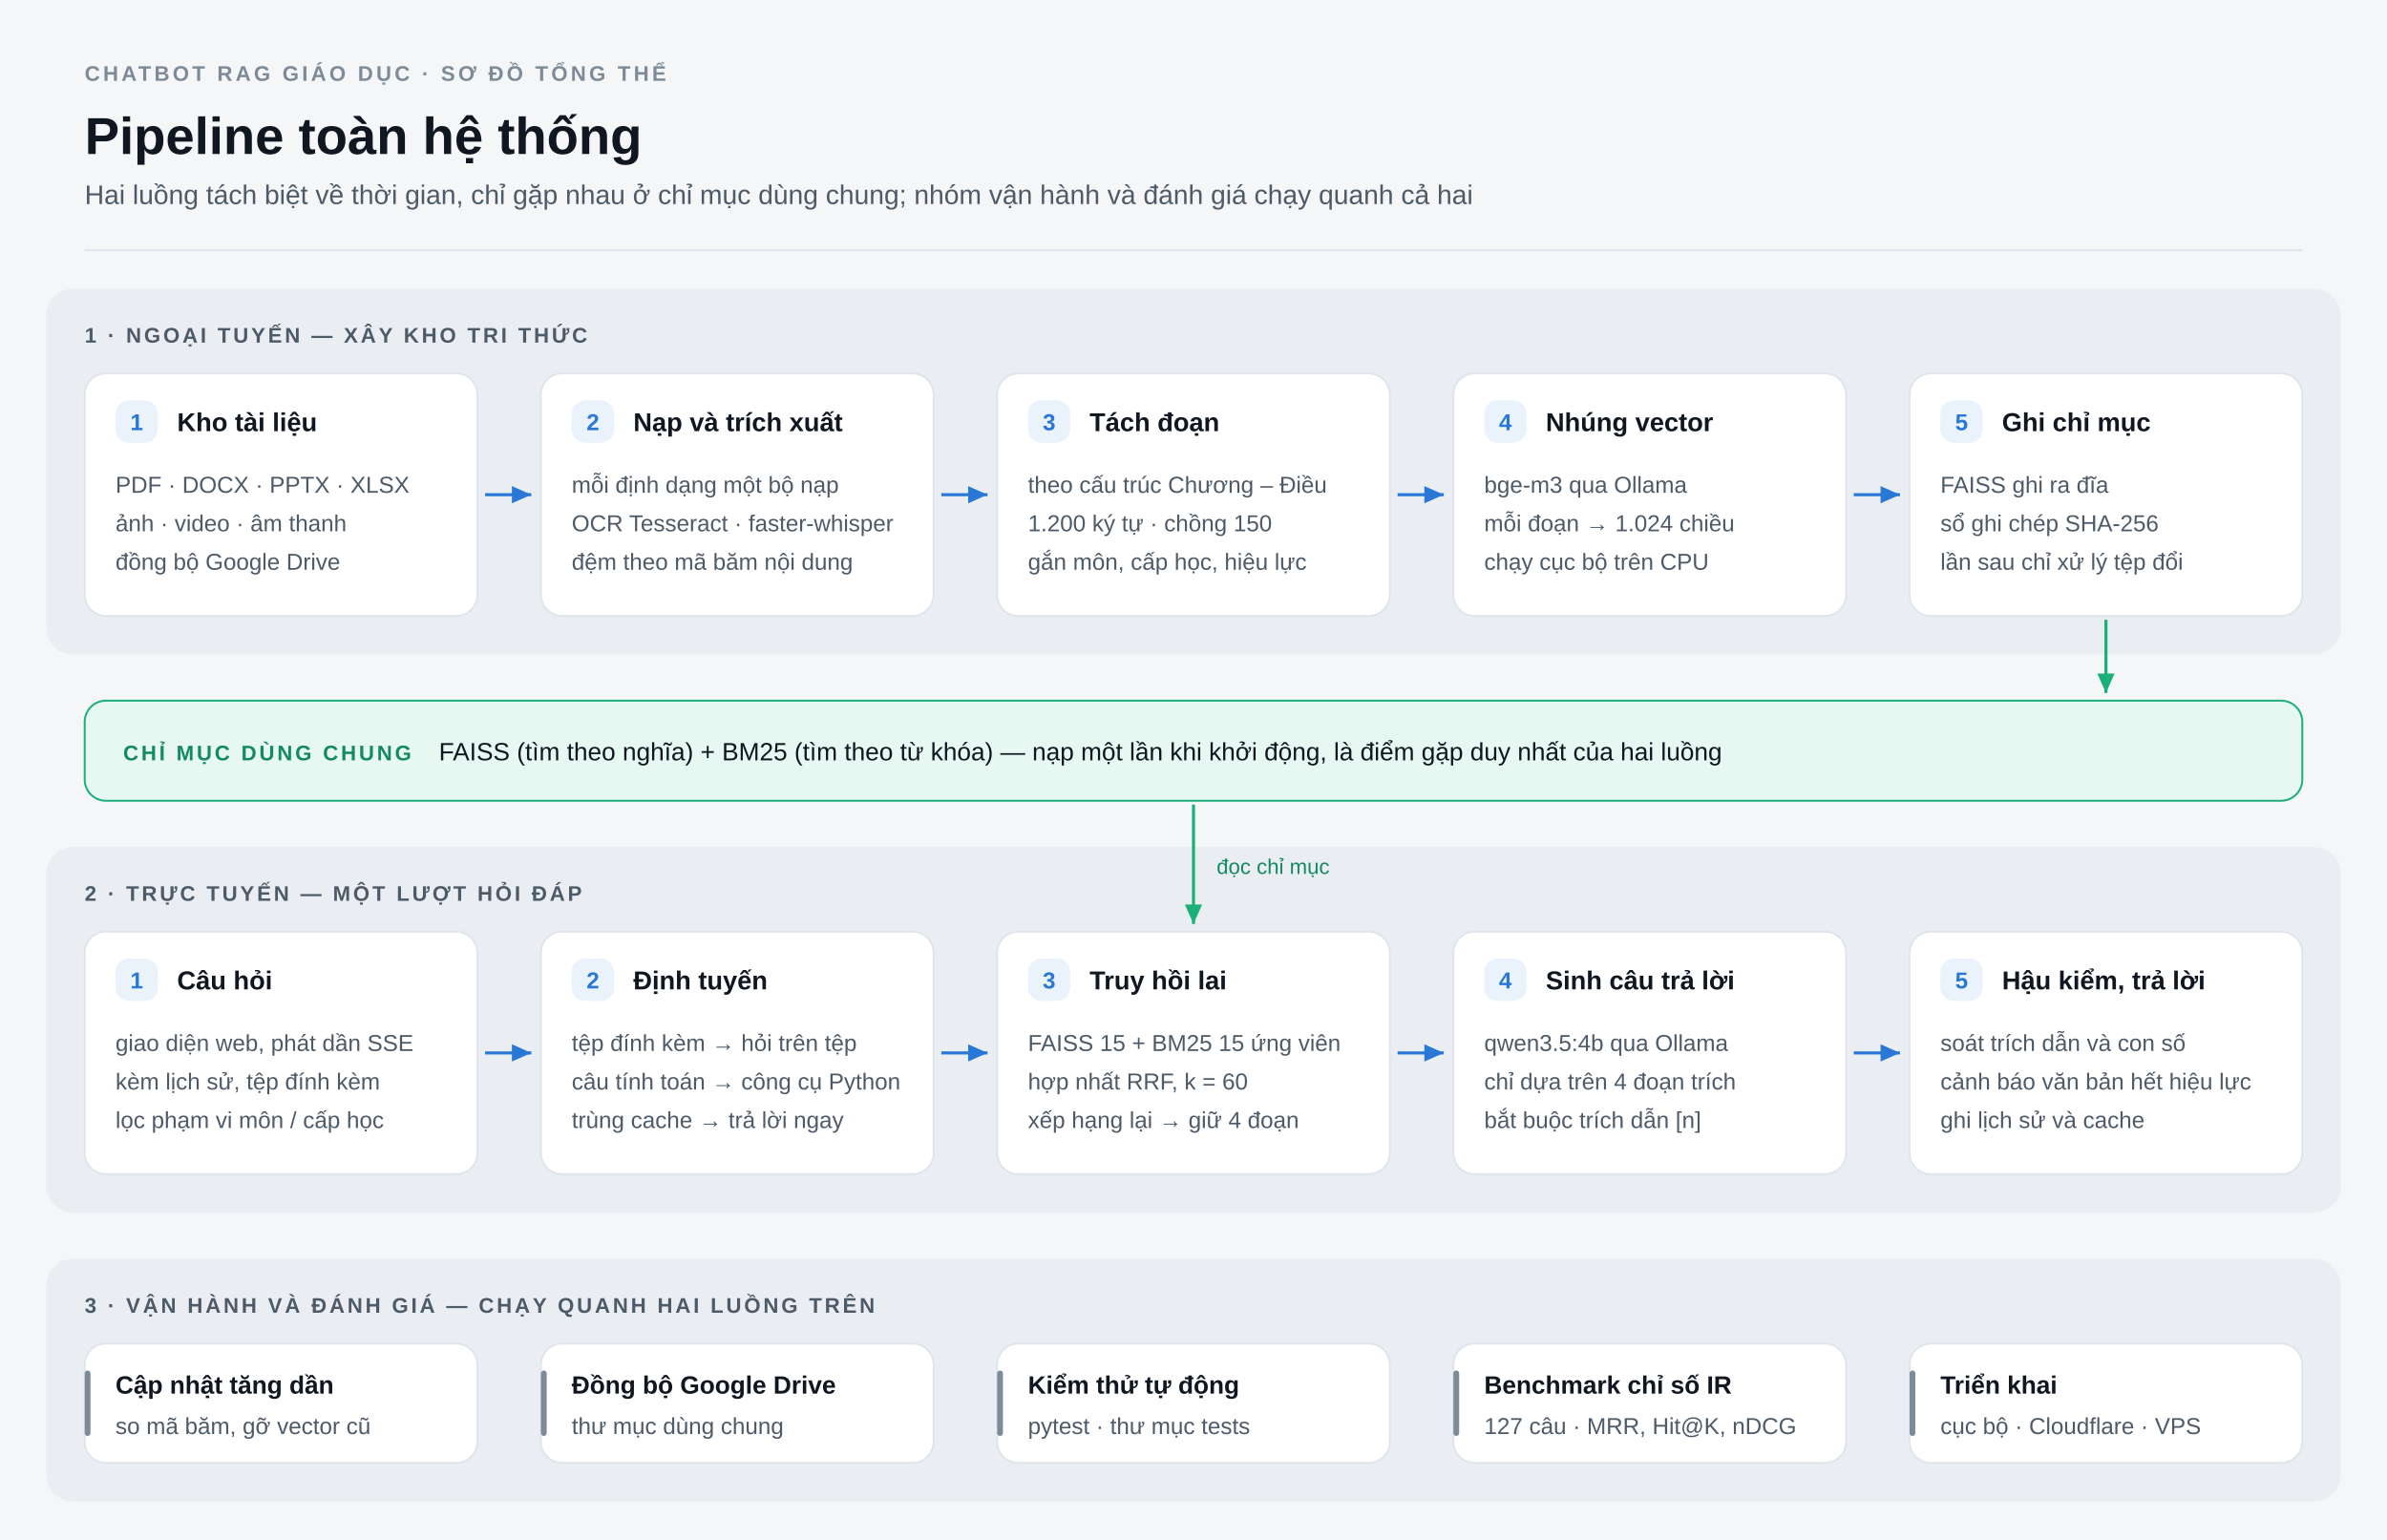
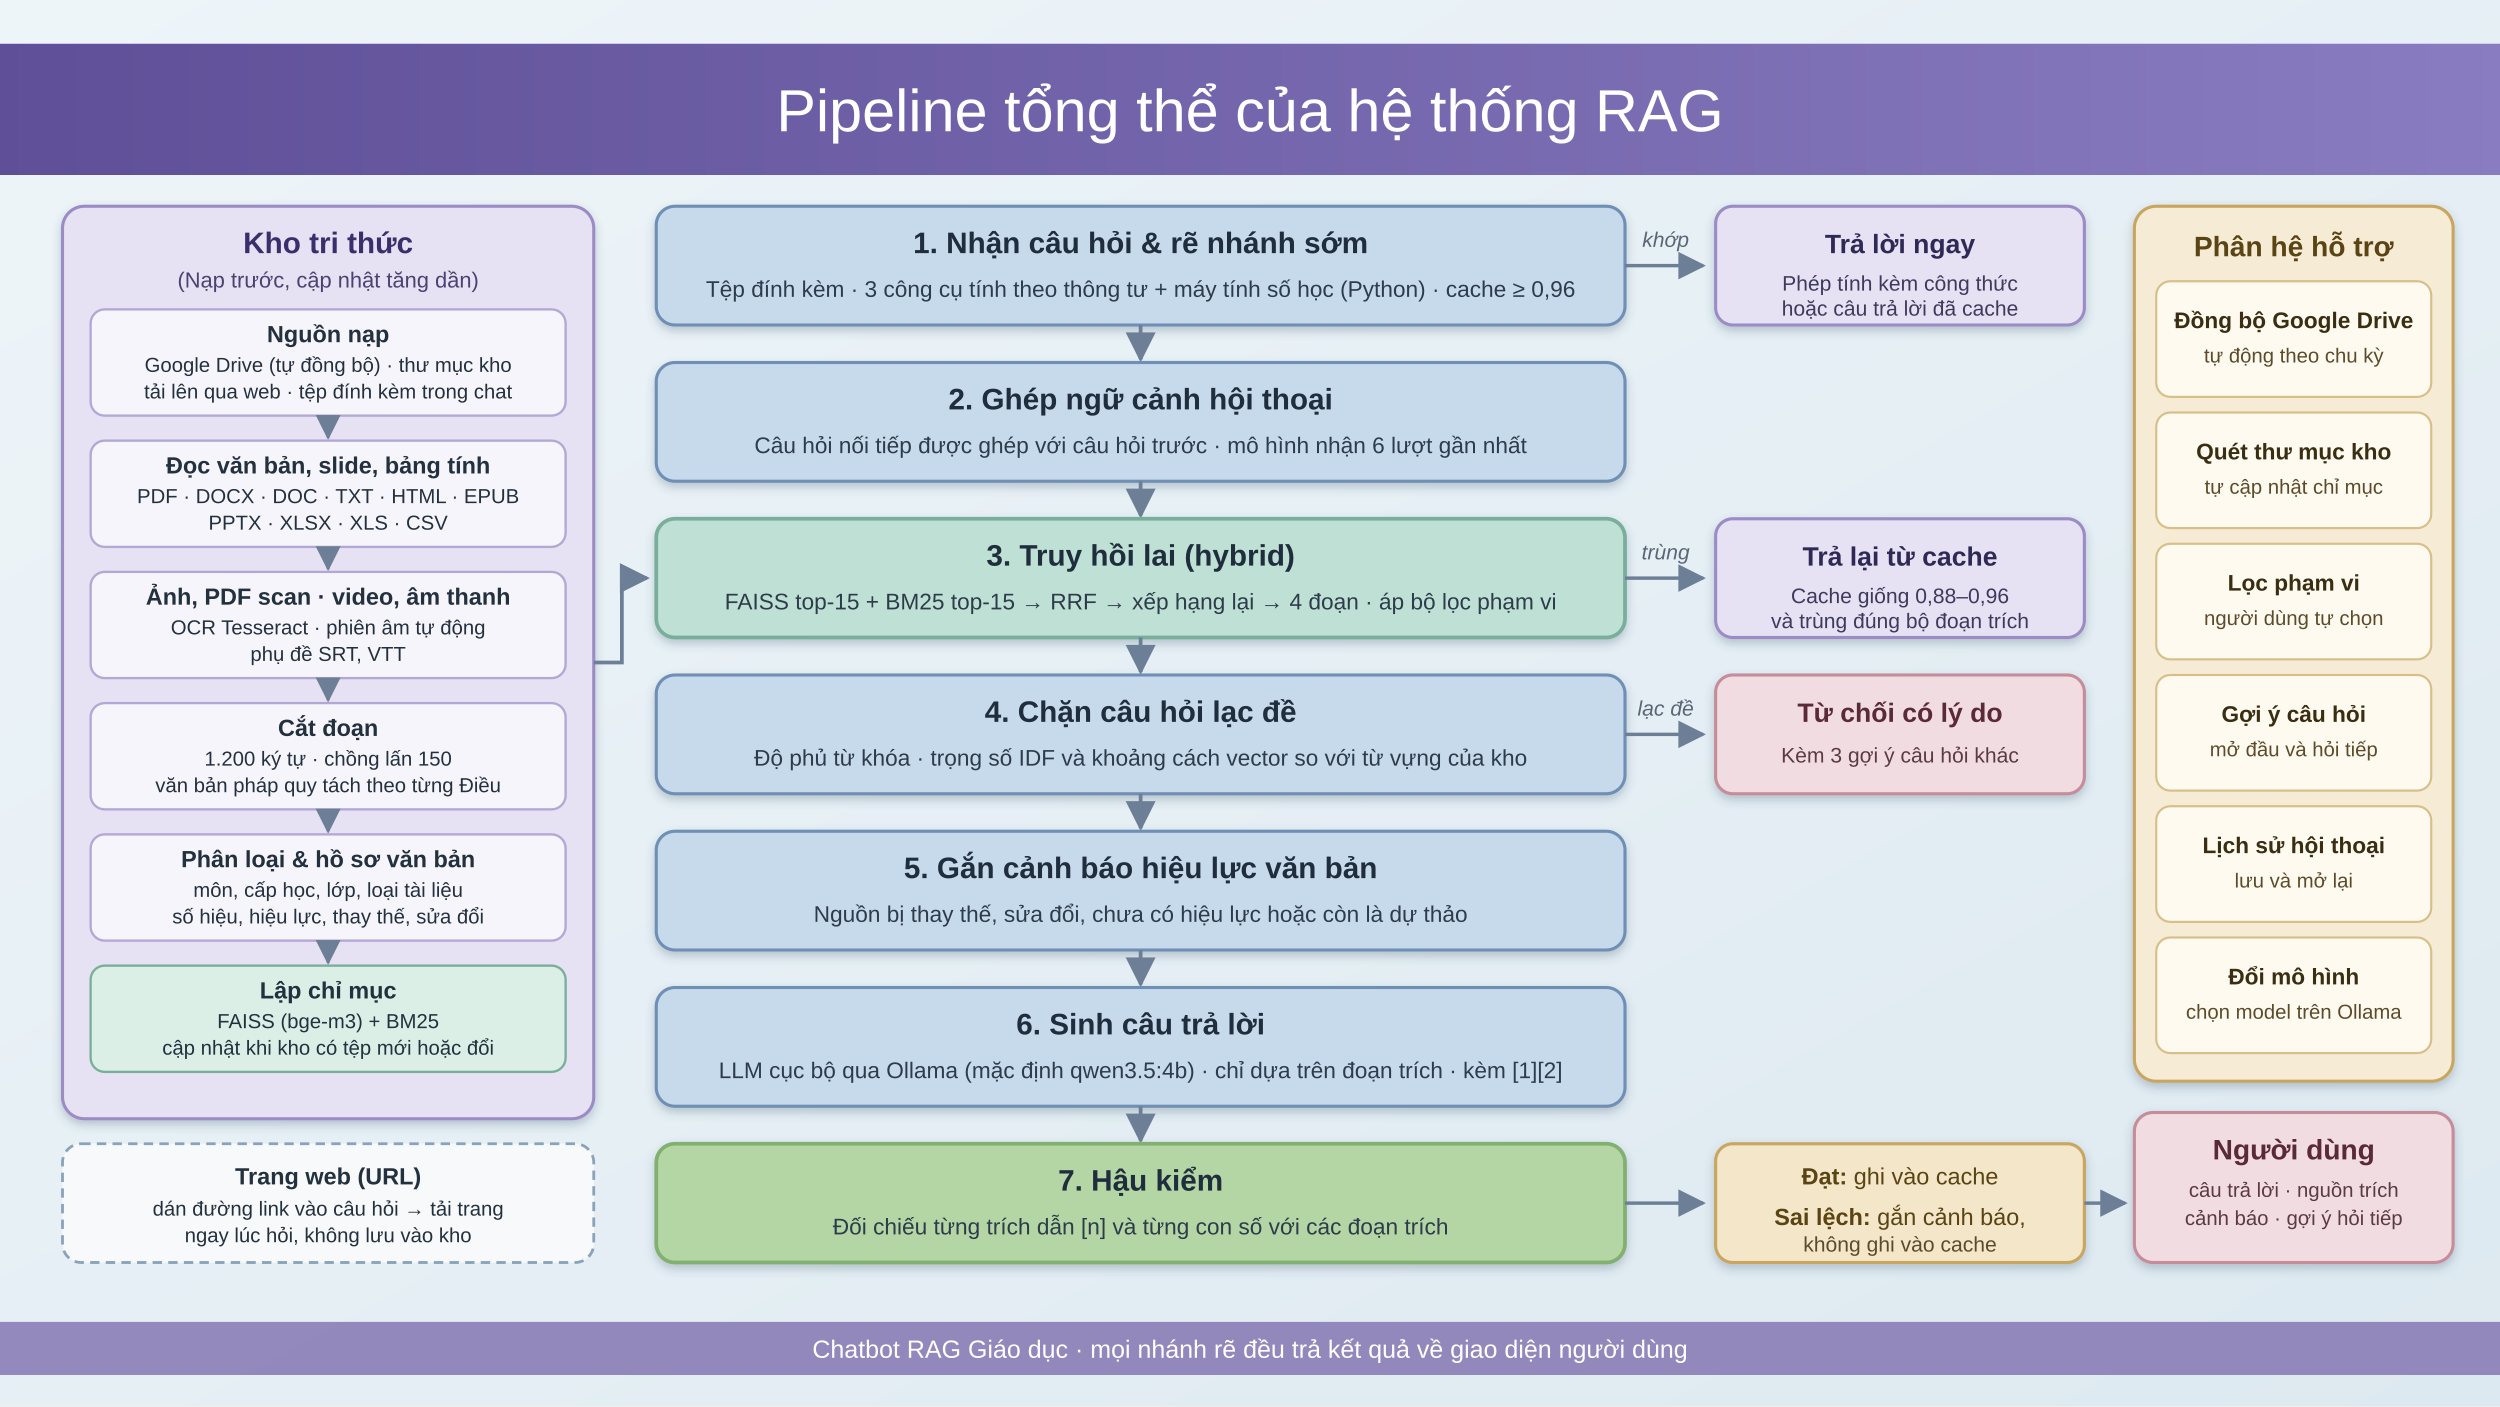
- <svg xmlns="http://www.w3.org/2000/svg" width="1240" height="800" viewBox="0 0 1240 800" role="img" aria-label="Pipeline tong the gom luong ngoai tuyen xay kho tri thuc, luong truc tuyen hoi dap, gap nhau o chi muc dung chung, va nhom van hanh danh gia">
+ <svg xmlns="http://www.w3.org/2000/svg" viewBox="0 0 1600 900" width="1600" height="900" font-family="'Segoe UI', Arial, sans-serif">
  <defs>
-     <marker id="pb" viewBox="0 0 10 10" refX="9" refY="5" markerWidth="7" markerHeight="7" orient="auto-start-reverse">
-       <path d="M0,1 L9,5 L0,9 z" fill="#2a78d6" />
-     </marker>
-     <marker id="pg" viewBox="0 0 10 10" refX="9" refY="5" markerWidth="7" markerHeight="7" orient="auto-start-reverse">
-       <path d="M0,1 L9,5 L0,9 z" fill="#1baf7a" />
+     <linearGradient id="nen" x1="0" y1="0" x2="1" y2="1">
+       <stop offset="0" stop-color="#eef5f9" />
+       <stop offset="1" stop-color="#dde9f0" />
+     </linearGradient>
+     <linearGradient id="tieude" x1="0" y1="0" x2="1" y2="0">
+       <stop offset="0" stop-color="#5e4f98" />
+       <stop offset="1" stop-color="#8a7cc0" />
+     </linearGradient>
+     <filter id="bong" x="-10%" y="-20%" width="120%" height="150%">
+       <feDropShadow dx="0" dy="3" stdDeviation="3" flood-color="#40526a" flood-opacity="0.28" />
+     </filter>
+     <marker id="mui" viewBox="0 0 10 10" refX="9" refY="5" markerWidth="8" markerHeight="8" orient="auto">
+       <path d="M0,0 L10,5 L0,10 z" fill="#6d7f96" />
    </marker>
  </defs>
-   <rect width="1240" height="800" fill="#f4f6f8" />
-   <g font-family="'Be Vietnam Pro','Segoe UI','Helvetica Neue',Arial,sans-serif">
-     <text x="44" y="42" font-size="11" font-weight="600" fill="#7d8a97" letter-spacing="1.6">CHATBOT RAG GIÁO DỤC · SƠ ĐỒ TỔNG THỂ</text>
-     <text x="44" y="80" font-size="27" font-weight="600" fill="#101720">Pipeline toàn hệ thống</text>
-     <text x="44" y="106" font-size="14" fill="#4d5a68">Hai luồng tách biệt về thời gian, chỉ gặp nhau ở chỉ mục dùng chung; nhóm vận hành và đánh giá chạy quanh cả hai</text>
-     <line x1="44" y1="130" x2="1196" y2="130" stroke="#dfe5ec" stroke-width="1" />
-     <rect x="24" y="150" width="1192" height="190" rx="14" fill="#eaeef3" />
-     <rect x="24" y="440" width="1192" height="190" rx="14" fill="#eaeef3" />
-     <rect x="24" y="654" width="1192" height="126" rx="14" fill="#eaeef3" />
-     <g font-size="11" font-weight="600" fill="#4d5a68" letter-spacing="1.4">
-       <text x="44" y="178">1 · NGOẠI TUYẾN — XÂY KHO TRI THỨC</text>
-       <text x="44" y="468">2 · TRỰC TUYẾN — MỘT LƯỢT HỎI ĐÁP</text>
-       <text x="44" y="682">3 · VẬN HÀNH VÀ ĐÁNH GIÁ — CHẠY QUANH HAI LUỒNG TRÊN</text>
-     </g>
-     <g fill="#ffffff" stroke="#dfe5ec">
-       <rect x="44" y="194" width="204" height="126" rx="11" />
-       <rect x="281" y="194" width="204" height="126" rx="11" />
-       <rect x="518" y="194" width="204" height="126" rx="11" />
-       <rect x="755" y="194" width="204" height="126" rx="11" />
-       <rect x="992" y="194" width="204" height="126" rx="11" />
-     </g>
-     <g fill="#eaf2fc">
-       <rect x="60" y="208" width="22" height="22" rx="7" />
-       <rect x="297" y="208" width="22" height="22" rx="7" />
-       <rect x="534" y="208" width="22" height="22" rx="7" />
-       <rect x="771" y="208" width="22" height="22" rx="7" />
-       <rect x="1008" y="208" width="22" height="22" rx="7" />
-     </g>
-     <g font-size="12" font-weight="600" fill="#2a78d6" text-anchor="middle">
-       <text x="71" y="223.5">1</text>
-       <text x="308" y="223.5">2</text>
-       <text x="545" y="223.5">3</text>
-       <text x="782" y="223.5">4</text>
-       <text x="1019" y="223.5">5</text>
-     </g>
-     <g font-size="13.5" font-weight="600" fill="#101720">
-       <text x="92" y="224">Kho tài liệu</text>
-       <text x="329" y="224">Nạp và trích xuất</text>
-       <text x="566" y="224">Tách đoạn</text>
-       <text x="803" y="224">Nhúng vector</text>
-       <text x="1040" y="224">Ghi chỉ mục</text>
-     </g>
-     <g font-size="12" fill="#4d5a68">
-       <text x="60" y="256">PDF · DOCX · PPTX · XLSX</text>
-       <text x="60" y="276">ảnh · video · âm thanh</text>
-       <text x="60" y="296">đồng bộ Google Drive</text>
-       <text x="297" y="256">mỗi định dạng một bộ nạp</text>
-       <text x="297" y="276">OCR Tesseract · faster-whisper</text>
-       <text x="297" y="296">đệm theo mã băm nội dung</text>
-       <text x="534" y="256">theo cấu trúc Chương – Điều</text>
-       <text x="534" y="276">1.200 ký tự · chồng 150</text>
-       <text x="534" y="296">gắn môn, cấp học, hiệu lực</text>
-       <text x="771" y="256">bge-m3 qua Ollama</text>
-       <text x="771" y="276">mỗi đoạn → 1.024 chiều</text>
-       <text x="771" y="296">chạy cục bộ trên CPU</text>
-       <text x="1008" y="256">FAISS ghi ra đĩa</text>
-       <text x="1008" y="276">sổ ghi chép SHA-256</text>
-       <text x="1008" y="296">lần sau chỉ xử lý tệp đổi</text>
-     </g>
-     <g stroke="#2a78d6" stroke-width="1.6" fill="none" marker-end="url(#pb)">
-       <line x1="252" y1="257" x2="276" y2="257" />
-       <line x1="489" y1="257" x2="513" y2="257" />
-       <line x1="726" y1="257" x2="750" y2="257" />
-       <line x1="963" y1="257" x2="987" y2="257" />
-     </g>
-     <rect x="44" y="364" width="1152" height="52" rx="11" fill="#e7f7f1" stroke="#1baf7a" />
-     <text x="64" y="395" font-size="11" font-weight="600" fill="#138a60" letter-spacing="1.4">CHỈ MỤC DÙNG CHUNG</text>
-     <text x="228" y="395" font-size="13" fill="#101720">FAISS (tìm theo nghĩa) + BM25 (tìm theo từ khóa) — nạp một lần khi khởi động, là điểm gặp duy nhất của hai luồng</text>
-     <g stroke="#1baf7a" stroke-width="1.6" fill="none" marker-end="url(#pg)">
-       <line x1="1094" y1="322" x2="1094" y2="360" />
-       <line x1="620" y1="418" x2="620" y2="480" />
-     </g>
-     <text x="632" y="454" font-size="11" fill="#138a60">đọc chỉ mục</text>
-     <g fill="#ffffff" stroke="#dfe5ec">
-       <rect x="44" y="484" width="204" height="126" rx="11" />
-       <rect x="281" y="484" width="204" height="126" rx="11" />
-       <rect x="518" y="484" width="204" height="126" rx="11" />
-       <rect x="755" y="484" width="204" height="126" rx="11" />
-       <rect x="992" y="484" width="204" height="126" rx="11" />
-     </g>
-     <g fill="#eaf2fc">
-       <rect x="60" y="498" width="22" height="22" rx="7" />
-       <rect x="297" y="498" width="22" height="22" rx="7" />
-       <rect x="534" y="498" width="22" height="22" rx="7" />
-       <rect x="771" y="498" width="22" height="22" rx="7" />
-       <rect x="1008" y="498" width="22" height="22" rx="7" />
-     </g>
-     <g font-size="12" font-weight="600" fill="#2a78d6" text-anchor="middle">
-       <text x="71" y="513.5">1</text>
-       <text x="308" y="513.5">2</text>
-       <text x="545" y="513.5">3</text>
-       <text x="782" y="513.5">4</text>
-       <text x="1019" y="513.5">5</text>
-     </g>
-     <g font-size="13.5" font-weight="600" fill="#101720">
-       <text x="92" y="514">Câu hỏi</text>
-       <text x="329" y="514">Định tuyến</text>
-       <text x="566" y="514">Truy hồi lai</text>
-       <text x="803" y="514">Sinh câu trả lời</text>
-       <text x="1040" y="514">Hậu kiểm, trả lời</text>
-     </g>
-     <g font-size="12" fill="#4d5a68">
-       <text x="60" y="546">giao diện web, phát dần SSE</text>
-       <text x="60" y="566">kèm lịch sử, tệp đính kèm</text>
-       <text x="60" y="586">lọc phạm vi môn / cấp học</text>
-       <text x="297" y="546">tệp đính kèm → hỏi trên tệp</text>
-       <text x="297" y="566">câu tính toán → công cụ Python</text>
-       <text x="297" y="586">trùng cache → trả lời ngay</text>
-       <text x="534" y="546">FAISS 15 + BM25 15 ứng viên</text>
-       <text x="534" y="566">hợp nhất RRF, k = 60</text>
-       <text x="534" y="586">xếp hạng lại → giữ 4 đoạn</text>
-       <text x="771" y="546">qwen3.5:4b qua Ollama</text>
-       <text x="771" y="566">chỉ dựa trên 4 đoạn trích</text>
-       <text x="771" y="586">bắt buộc trích dẫn [n]</text>
-       <text x="1008" y="546">soát trích dẫn và con số</text>
-       <text x="1008" y="566">cảnh báo văn bản hết hiệu lực</text>
-       <text x="1008" y="586">ghi lịch sử và cache</text>
-     </g>
-     <g stroke="#2a78d6" stroke-width="1.6" fill="none" marker-end="url(#pb)">
-       <line x1="252" y1="547" x2="276" y2="547" />
-       <line x1="489" y1="547" x2="513" y2="547" />
-       <line x1="726" y1="547" x2="750" y2="547" />
-       <line x1="963" y1="547" x2="987" y2="547" />
-     </g>
-     <g fill="#ffffff" stroke="#dfe5ec">
-       <rect x="44" y="698" width="204" height="62" rx="11" />
-       <rect x="281" y="698" width="204" height="62" rx="11" />
-       <rect x="518" y="698" width="204" height="62" rx="11" />
-       <rect x="755" y="698" width="204" height="62" rx="11" />
-       <rect x="992" y="698" width="204" height="62" rx="11" />
-     </g>
-     <g fill="#7d8a97">
-       <rect x="44" y="712" width="3" height="34" rx="1.5" />
-       <rect x="281" y="712" width="3" height="34" rx="1.5" />
-       <rect x="518" y="712" width="3" height="34" rx="1.5" />
-       <rect x="755" y="712" width="3" height="34" rx="1.5" />
-       <rect x="992" y="712" width="3" height="34" rx="1.5" />
-     </g>
-     <g font-size="13" font-weight="600" fill="#101720">
-       <text x="60" y="724">Cập nhật tăng dần</text>
-       <text x="297" y="724">Đồng bộ Google Drive</text>
-       <text x="534" y="724">Kiểm thử tự động</text>
-       <text x="771" y="724">Benchmark chỉ số IR</text>
-       <text x="1008" y="724">Triển khai</text>
-     </g>
-     <g font-size="12" fill="#4d5a68">
-       <text x="60" y="745">so mã băm, gỡ vector cũ</text>
-       <text x="297" y="745">thư mục dùng chung</text>
-       <text x="534" y="745">pytest · thư mục tests</text>
-       <text x="771" y="745">127 câu · MRR, Hit@K, nDCG</text>
-       <text x="1008" y="745">cục bộ · Cloudflare · VPS</text>
-     </g>
+   <rect width="1600" height="900" fill="url(#nen)" />
+   <rect x="0" y="28" width="1600" height="84" fill="url(#tieude)" />
+   <text x="800" y="84" font-size="38" fill="#ffffff" text-anchor="middle">Pipeline tổng thể của hệ thống RAG</text>
+   <rect x="40" y="132" width="340" height="584" rx="14" fill="#e6e1f3" stroke="#9c8cc6" stroke-width="2" filter="url(#bong)" />
+   <text x="210" y="162" font-size="19" font-weight="700" fill="#3b2f6b" text-anchor="middle">Kho tri thức</text>
+   <text x="210" y="184" font-size="14" fill="#4a4270" text-anchor="middle">(Nạp trước, cập nhật tăng dần)</text>
+   <g text-anchor="middle" fill="#23303e">
+     <rect x="58" y="198" width="304" height="68" rx="9" fill="#f7f5fc" stroke="#b3a7d6" stroke-width="1.5" />
+     <text x="210" y="219" font-size="15" font-weight="600">Nguồn nạp</text>
+     <text x="210" y="238" font-size="13">Google Drive (tự đồng bộ) · thư mục kho</text>
+     <text x="210" y="255" font-size="13">tải lên qua web · tệp đính kèm trong chat</text>
+     <line x1="210" y1="266" x2="210" y2="280" stroke="#6d7f96" stroke-width="2" marker-end="url(#mui)" />
+     <rect x="58" y="282" width="304" height="68" rx="9" fill="#f7f5fc" stroke="#b3a7d6" stroke-width="1.5" />
+     <text x="210" y="303" font-size="15" font-weight="600">Đọc văn bản, slide, bảng tính</text>
+     <text x="210" y="322" font-size="13">PDF · DOCX · DOC · TXT · HTML · EPUB</text>
+     <text x="210" y="339" font-size="13">PPTX · XLSX · XLS · CSV</text>
+     <line x1="210" y1="350" x2="210" y2="364" stroke="#6d7f96" stroke-width="2" marker-end="url(#mui)" />
+     <rect x="58" y="366" width="304" height="68" rx="9" fill="#f7f5fc" stroke="#b3a7d6" stroke-width="1.5" />
+     <text x="210" y="387" font-size="15" font-weight="600">Ảnh, PDF scan · video, âm thanh</text>
+     <text x="210" y="406" font-size="13">OCR Tesseract · phiên âm tự động</text>
+     <text x="210" y="423" font-size="13">phụ đề SRT, VTT</text>
+     <line x1="210" y1="434" x2="210" y2="448" stroke="#6d7f96" stroke-width="2" marker-end="url(#mui)" />
+     <rect x="58" y="450" width="304" height="68" rx="9" fill="#f7f5fc" stroke="#b3a7d6" stroke-width="1.5" />
+     <text x="210" y="471" font-size="15" font-weight="600">Cắt đoạn</text>
+     <text x="210" y="490" font-size="13">1.200 ký tự · chồng lấn 150</text>
+     <text x="210" y="507" font-size="13">văn bản pháp quy tách theo từng Điều</text>
+     <line x1="210" y1="518" x2="210" y2="532" stroke="#6d7f96" stroke-width="2" marker-end="url(#mui)" />
+     <rect x="58" y="534" width="304" height="68" rx="9" fill="#f7f5fc" stroke="#b3a7d6" stroke-width="1.5" />
+     <text x="210" y="555" font-size="15" font-weight="600">Phân loại &amp; hồ sơ văn bản</text>
+     <text x="210" y="574" font-size="13">môn, cấp học, lớp, loại tài liệu</text>
+     <text x="210" y="591" font-size="13">số hiệu, hiệu lực, thay thế, sửa đổi</text>
+     <line x1="210" y1="602" x2="210" y2="616" stroke="#6d7f96" stroke-width="2" marker-end="url(#mui)" />
+     <rect x="58" y="618" width="304" height="68" rx="9" fill="#dcefe7" stroke="#79ae9a" stroke-width="1.5" />
+     <text x="210" y="639" font-size="15" font-weight="600">Lập chỉ mục</text>
+     <text x="210" y="658" font-size="13">FAISS (bge-m3) + BM25</text>
+     <text x="210" y="675" font-size="13">cập nhật khi kho có tệp mới hoặc đổi</text>
  </g>
+   <rect x="40" y="732" width="340" height="76" rx="12" fill="#f7f9fb" stroke="#8aa3bb" stroke-width="1.8" stroke-dasharray="6 4" />
+   <g text-anchor="middle" fill="#23303e">
+     <text x="210" y="758" font-size="15" font-weight="600">Trang web (URL)</text>
+     <text x="210" y="778" font-size="13">dán đường link vào câu hỏi → tải trang</text>
+     <text x="210" y="795" font-size="13">ngay lúc hỏi, không lưu vào kho</text>
+   </g>
+   <path d="M380,424 H398 V370 H414" fill="none" stroke="#6d7f96" stroke-width="2.4" marker-end="url(#mui)" />
+   <g text-anchor="middle">
+     <rect x="420" y="132" width="620" height="76" rx="12" fill="#c7daec" stroke="#6f8fb5" stroke-width="2" filter="url(#bong)" />
+     <text x="730" y="162" font-size="19" font-weight="700" fill="#1f2d3d">1. Nhận câu hỏi &amp; rẽ nhánh sớm</text>
+     <text x="730" y="190" font-size="14.5" fill="#2d3b4a">Tệp đính kèm · 3 công cụ tính theo thông tư + máy tính số học (Python) · cache ≥ 0,96</text>
+     <line x1="730" y1="208" x2="730" y2="230" stroke="#6d7f96" stroke-width="2.4" marker-end="url(#mui)" />
+     <rect x="420" y="232" width="620" height="76" rx="12" fill="#c7daec" stroke="#6f8fb5" stroke-width="2" filter="url(#bong)" />
+     <text x="730" y="262" font-size="19" font-weight="700" fill="#1f2d3d">2. Ghép ngữ cảnh hội thoại</text>
+     <text x="730" y="290" font-size="14.5" fill="#2d3b4a">Câu hỏi nối tiếp được ghép với câu hỏi trước · mô hình nhận 6 lượt gần nhất</text>
+     <line x1="730" y1="308" x2="730" y2="330" stroke="#6d7f96" stroke-width="2.4" marker-end="url(#mui)" />
+     <rect x="420" y="332" width="620" height="76" rx="12" fill="#bfe0d4" stroke="#79ae9a" stroke-width="2.4" filter="url(#bong)" />
+     <text x="730" y="362" font-size="19" font-weight="700" fill="#1f2d3d">3. Truy hồi lai (hybrid)</text>
+     <text x="730" y="390" font-size="14.5" fill="#2d3b4a">FAISS top-15 + BM25 top-15 → RRF → xếp hạng lại → 4 đoạn · áp bộ lọc phạm vi</text>
+     <line x1="730" y1="408" x2="730" y2="430" stroke="#6d7f96" stroke-width="2.4" marker-end="url(#mui)" />
+     <rect x="420" y="432" width="620" height="76" rx="12" fill="#c7daec" stroke="#6f8fb5" stroke-width="2" filter="url(#bong)" />
+     <text x="730" y="462" font-size="19" font-weight="700" fill="#1f2d3d">4. Chặn câu hỏi lạc đề</text>
+     <text x="730" y="490" font-size="14.5" fill="#2d3b4a">Độ phủ từ khóa · trọng số IDF và khoảng cách vector so với từ vựng của kho</text>
+     <line x1="730" y1="508" x2="730" y2="530" stroke="#6d7f96" stroke-width="2.4" marker-end="url(#mui)" />
+     <rect x="420" y="532" width="620" height="76" rx="12" fill="#c7daec" stroke="#6f8fb5" stroke-width="2" filter="url(#bong)" />
+     <text x="730" y="562" font-size="19" font-weight="700" fill="#1f2d3d">5. Gắn cảnh báo hiệu lực văn bản</text>
+     <text x="730" y="590" font-size="14.5" fill="#2d3b4a">Nguồn bị thay thế, sửa đổi, chưa có hiệu lực hoặc còn là dự thảo</text>
+     <line x1="730" y1="608" x2="730" y2="630" stroke="#6d7f96" stroke-width="2.4" marker-end="url(#mui)" />
+     <rect x="420" y="632" width="620" height="76" rx="12" fill="#c7daec" stroke="#6f8fb5" stroke-width="2" filter="url(#bong)" />
+     <text x="730" y="662" font-size="19" font-weight="700" fill="#1f2d3d">6. Sinh câu trả lời</text>
+     <text x="730" y="690" font-size="14.5" fill="#2d3b4a">LLM cục bộ qua Ollama (mặc định qwen3.5:4b) · chỉ dựa trên đoạn trích · kèm [1][2]</text>
+     <line x1="730" y1="708" x2="730" y2="730" stroke="#6d7f96" stroke-width="2.4" marker-end="url(#mui)" />
+     <rect x="420" y="732" width="620" height="76" rx="12" fill="#b3d6a4" stroke="#82b06f" stroke-width="2.4" filter="url(#bong)" />
+     <text x="730" y="762" font-size="19" font-weight="700" fill="#1f2d3d">7. Hậu kiểm</text>
+     <text x="730" y="790" font-size="14.5" fill="#2d3b4a">Đối chiếu từng trích dẫn [n] và từng con số với các đoạn trích</text>
+   </g>
+   <g font-size="13.5" fill="#5a6676" text-anchor="middle" font-style="italic">
+     <line x1="1040" y1="170" x2="1090" y2="170" stroke="#6d7f96" stroke-width="2.2" marker-end="url(#mui)" />
+     <text x="1066" y="158">khớp</text>
+     <line x1="1040" y1="370" x2="1090" y2="370" stroke="#6d7f96" stroke-width="2.2" marker-end="url(#mui)" />
+     <text x="1066" y="358">trùng</text>
+     <line x1="1040" y1="470" x2="1090" y2="470" stroke="#6d7f96" stroke-width="2.2" marker-end="url(#mui)" />
+     <text x="1066" y="458">lạc đề</text>
+     <line x1="1040" y1="770" x2="1090" y2="770" stroke="#6d7f96" stroke-width="2.2" marker-end="url(#mui)" />
+   </g>
+   <g text-anchor="middle">
+     <rect x="1098" y="132" width="236" height="76" rx="11" fill="#e6e1f3" stroke="#9c8cc6" stroke-width="2" filter="url(#bong)" />
+     <text x="1216" y="162" font-size="17" font-weight="700" fill="#2f2a55">Trả lời ngay</text>
+     <text x="1216" y="186" font-size="13.5" fill="#3d3a5c">Phép tính kèm công thức</text>
+     <text x="1216" y="202" font-size="13.5" fill="#3d3a5c">hoặc câu trả lời đã cache</text>
+     <rect x="1098" y="332" width="236" height="76" rx="11" fill="#e6e1f3" stroke="#9c8cc6" stroke-width="2" filter="url(#bong)" />
+     <text x="1216" y="362" font-size="17" font-weight="700" fill="#2f2a55">Trả lại từ cache</text>
+     <text x="1216" y="386" font-size="13.5" fill="#3d3a5c">Cache giống 0,88–0,96</text>
+     <text x="1216" y="402" font-size="13.5" fill="#3d3a5c">và trùng đúng bộ đoạn trích</text>
+     <rect x="1098" y="432" width="236" height="76" rx="11" fill="#f1dce1" stroke="#c48d99" stroke-width="2" filter="url(#bong)" />
+     <text x="1216" y="462" font-size="17" font-weight="700" fill="#5a2a36">Từ chối có lý do</text>
+     <text x="1216" y="488" font-size="13.5" fill="#5c3a43">Kèm 3 gợi ý câu hỏi khác</text>
+     <rect x="1098" y="732" width="236" height="76" rx="11" fill="#f3e6c9" stroke="#c9a661" stroke-width="2" filter="url(#bong)" />
+     <text x="1216" y="758" font-size="15" fill="#5a4413">
+       <tspan font-weight="700">Đạt:</tspan> ghi vào cache</text>
+     <text x="1216" y="784" font-size="15" fill="#5a4413">
+       <tspan font-weight="700">Sai lệch:</tspan> gắn cảnh báo,</text>
+     <text x="1216" y="801" font-size="13.5" fill="#5c4b2a">không ghi vào cache</text>
+   </g>
+   <rect x="1366" y="132" width="204" height="560" rx="14" fill="#f6ecd6" stroke="#c9a661" stroke-width="2" filter="url(#bong)" />
+   <text x="1468" y="164" font-size="18" font-weight="700" fill="#5a4413" text-anchor="middle">Phân hệ hỗ trợ</text>
+   <g text-anchor="middle">
+     <rect x="1380" y="180" width="176" height="74" rx="9" fill="#fffaf0" stroke="#d8bf8a" stroke-width="1.4" />
+     <text x="1468" y="210" font-size="14.5" font-weight="600" fill="#3a2e12">Đồng bộ Google Drive</text>
+     <text x="1468" y="232" font-size="13" fill="#5c4b2a">tự động theo chu kỳ</text>
+     <rect x="1380" y="264" width="176" height="74" rx="9" fill="#fffaf0" stroke="#d8bf8a" stroke-width="1.4" />
+     <text x="1468" y="294" font-size="14.5" font-weight="600" fill="#3a2e12">Quét thư mục kho</text>
+     <text x="1468" y="316" font-size="13" fill="#5c4b2a">tự cập nhật chỉ mục</text>
+     <rect x="1380" y="348" width="176" height="74" rx="9" fill="#fffaf0" stroke="#d8bf8a" stroke-width="1.4" />
+     <text x="1468" y="378" font-size="14.5" font-weight="600" fill="#3a2e12">Lọc phạm vi</text>
+     <text x="1468" y="400" font-size="13" fill="#5c4b2a">người dùng tự chọn</text>
+     <rect x="1380" y="432" width="176" height="74" rx="9" fill="#fffaf0" stroke="#d8bf8a" stroke-width="1.4" />
+     <text x="1468" y="462" font-size="14.5" font-weight="600" fill="#3a2e12">Gợi ý câu hỏi</text>
+     <text x="1468" y="484" font-size="13" fill="#5c4b2a">mở đầu và hỏi tiếp</text>
+     <rect x="1380" y="516" width="176" height="74" rx="9" fill="#fffaf0" stroke="#d8bf8a" stroke-width="1.4" />
+     <text x="1468" y="546" font-size="14.5" font-weight="600" fill="#3a2e12">Lịch sử hội thoại</text>
+     <text x="1468" y="568" font-size="13" fill="#5c4b2a">lưu và mở lại</text>
+     <rect x="1380" y="600" width="176" height="74" rx="9" fill="#fffaf0" stroke="#d8bf8a" stroke-width="1.4" />
+     <text x="1468" y="630" font-size="14.5" font-weight="600" fill="#3a2e12">Đổi mô hình</text>
+     <text x="1468" y="652" font-size="13" fill="#5c4b2a">chọn model trên Ollama</text>
+   </g>
+   <line x1="1334" y1="770" x2="1360" y2="770" stroke="#6d7f96" stroke-width="2.2" marker-end="url(#mui)" />
+   <rect x="1366" y="712" width="204" height="96" rx="12" fill="#f1dce1" stroke="#c48d99" stroke-width="2" filter="url(#bong)" />
+   <g text-anchor="middle">
+     <text x="1468" y="742" font-size="18" font-weight="700" fill="#5a2a36">Người dùng</text>
+     <text x="1468" y="766" font-size="13" fill="#5c3a43">câu trả lời · nguồn trích</text>
+     <text x="1468" y="784" font-size="13" fill="#5c3a43">cảnh báo · gợi ý hỏi tiếp</text>
+   </g>
+   <rect x="0" y="846" width="1600" height="34" fill="#8577b3" opacity="0.85" />
+   <text x="800" y="869" font-size="16" fill="#ffffff" text-anchor="middle">Chatbot RAG Giáo dục · mọi nhánh rẽ đều trả kết quả về giao diện người dùng</text>
</svg>
